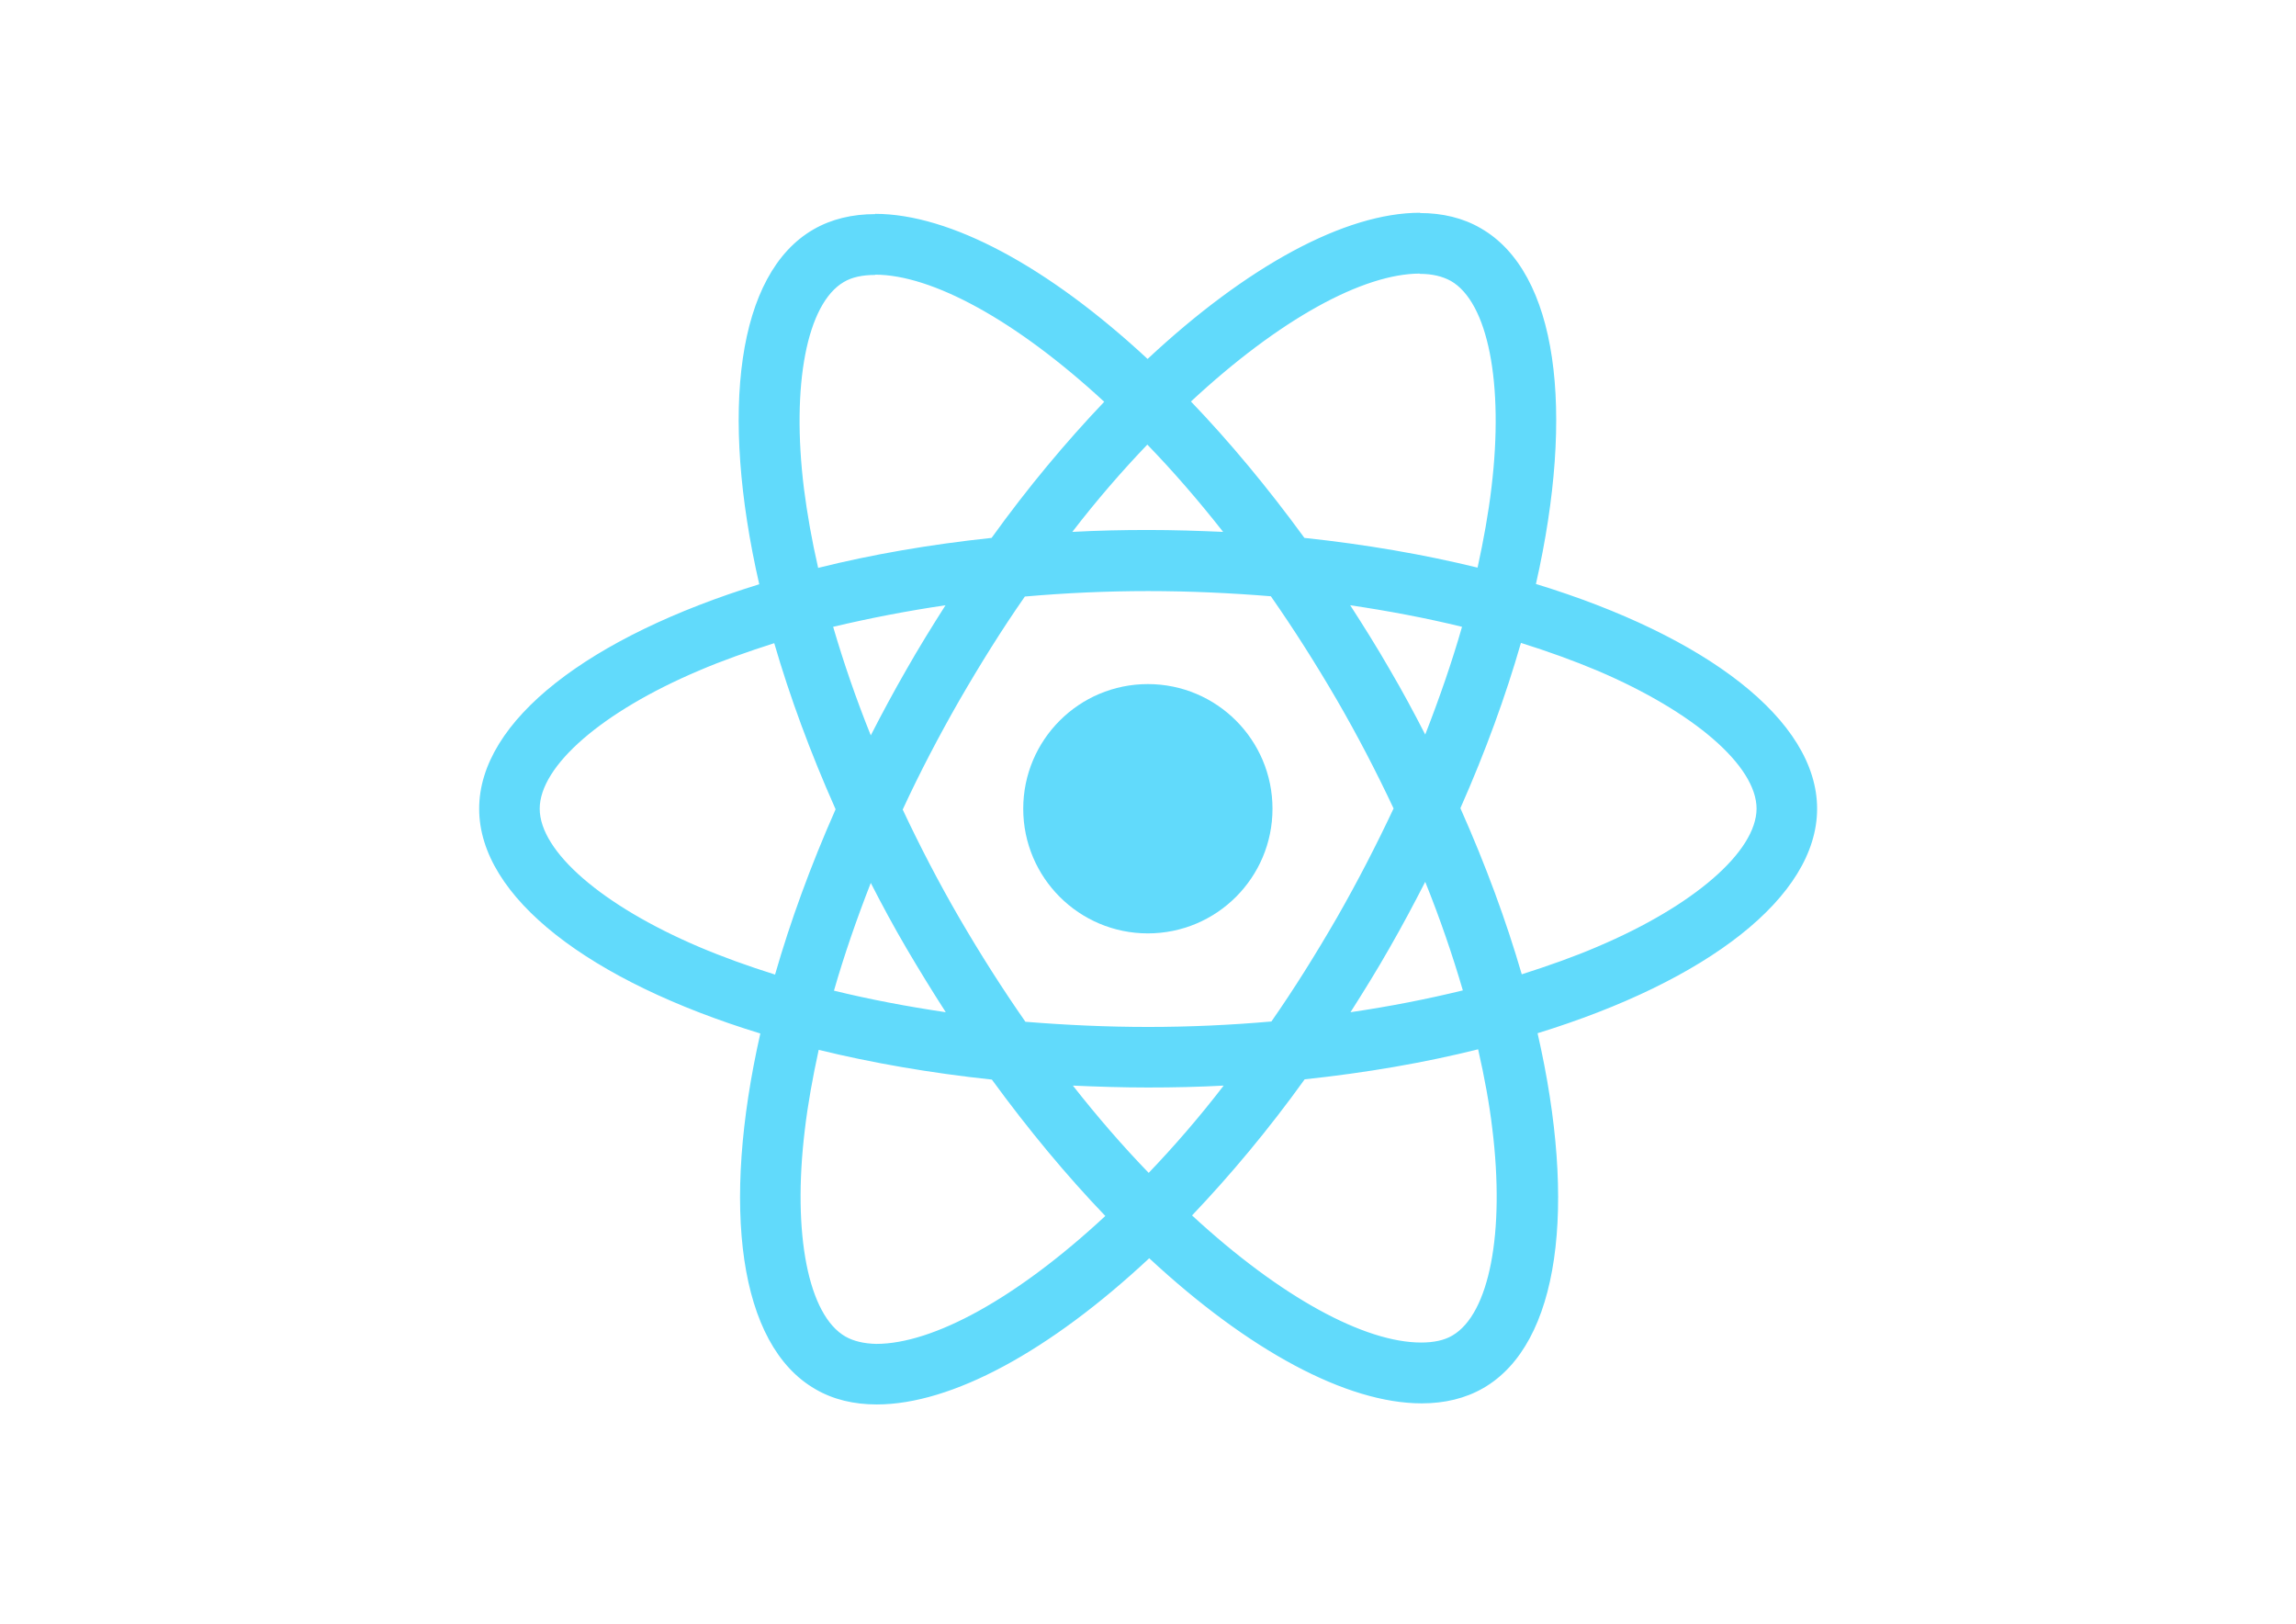
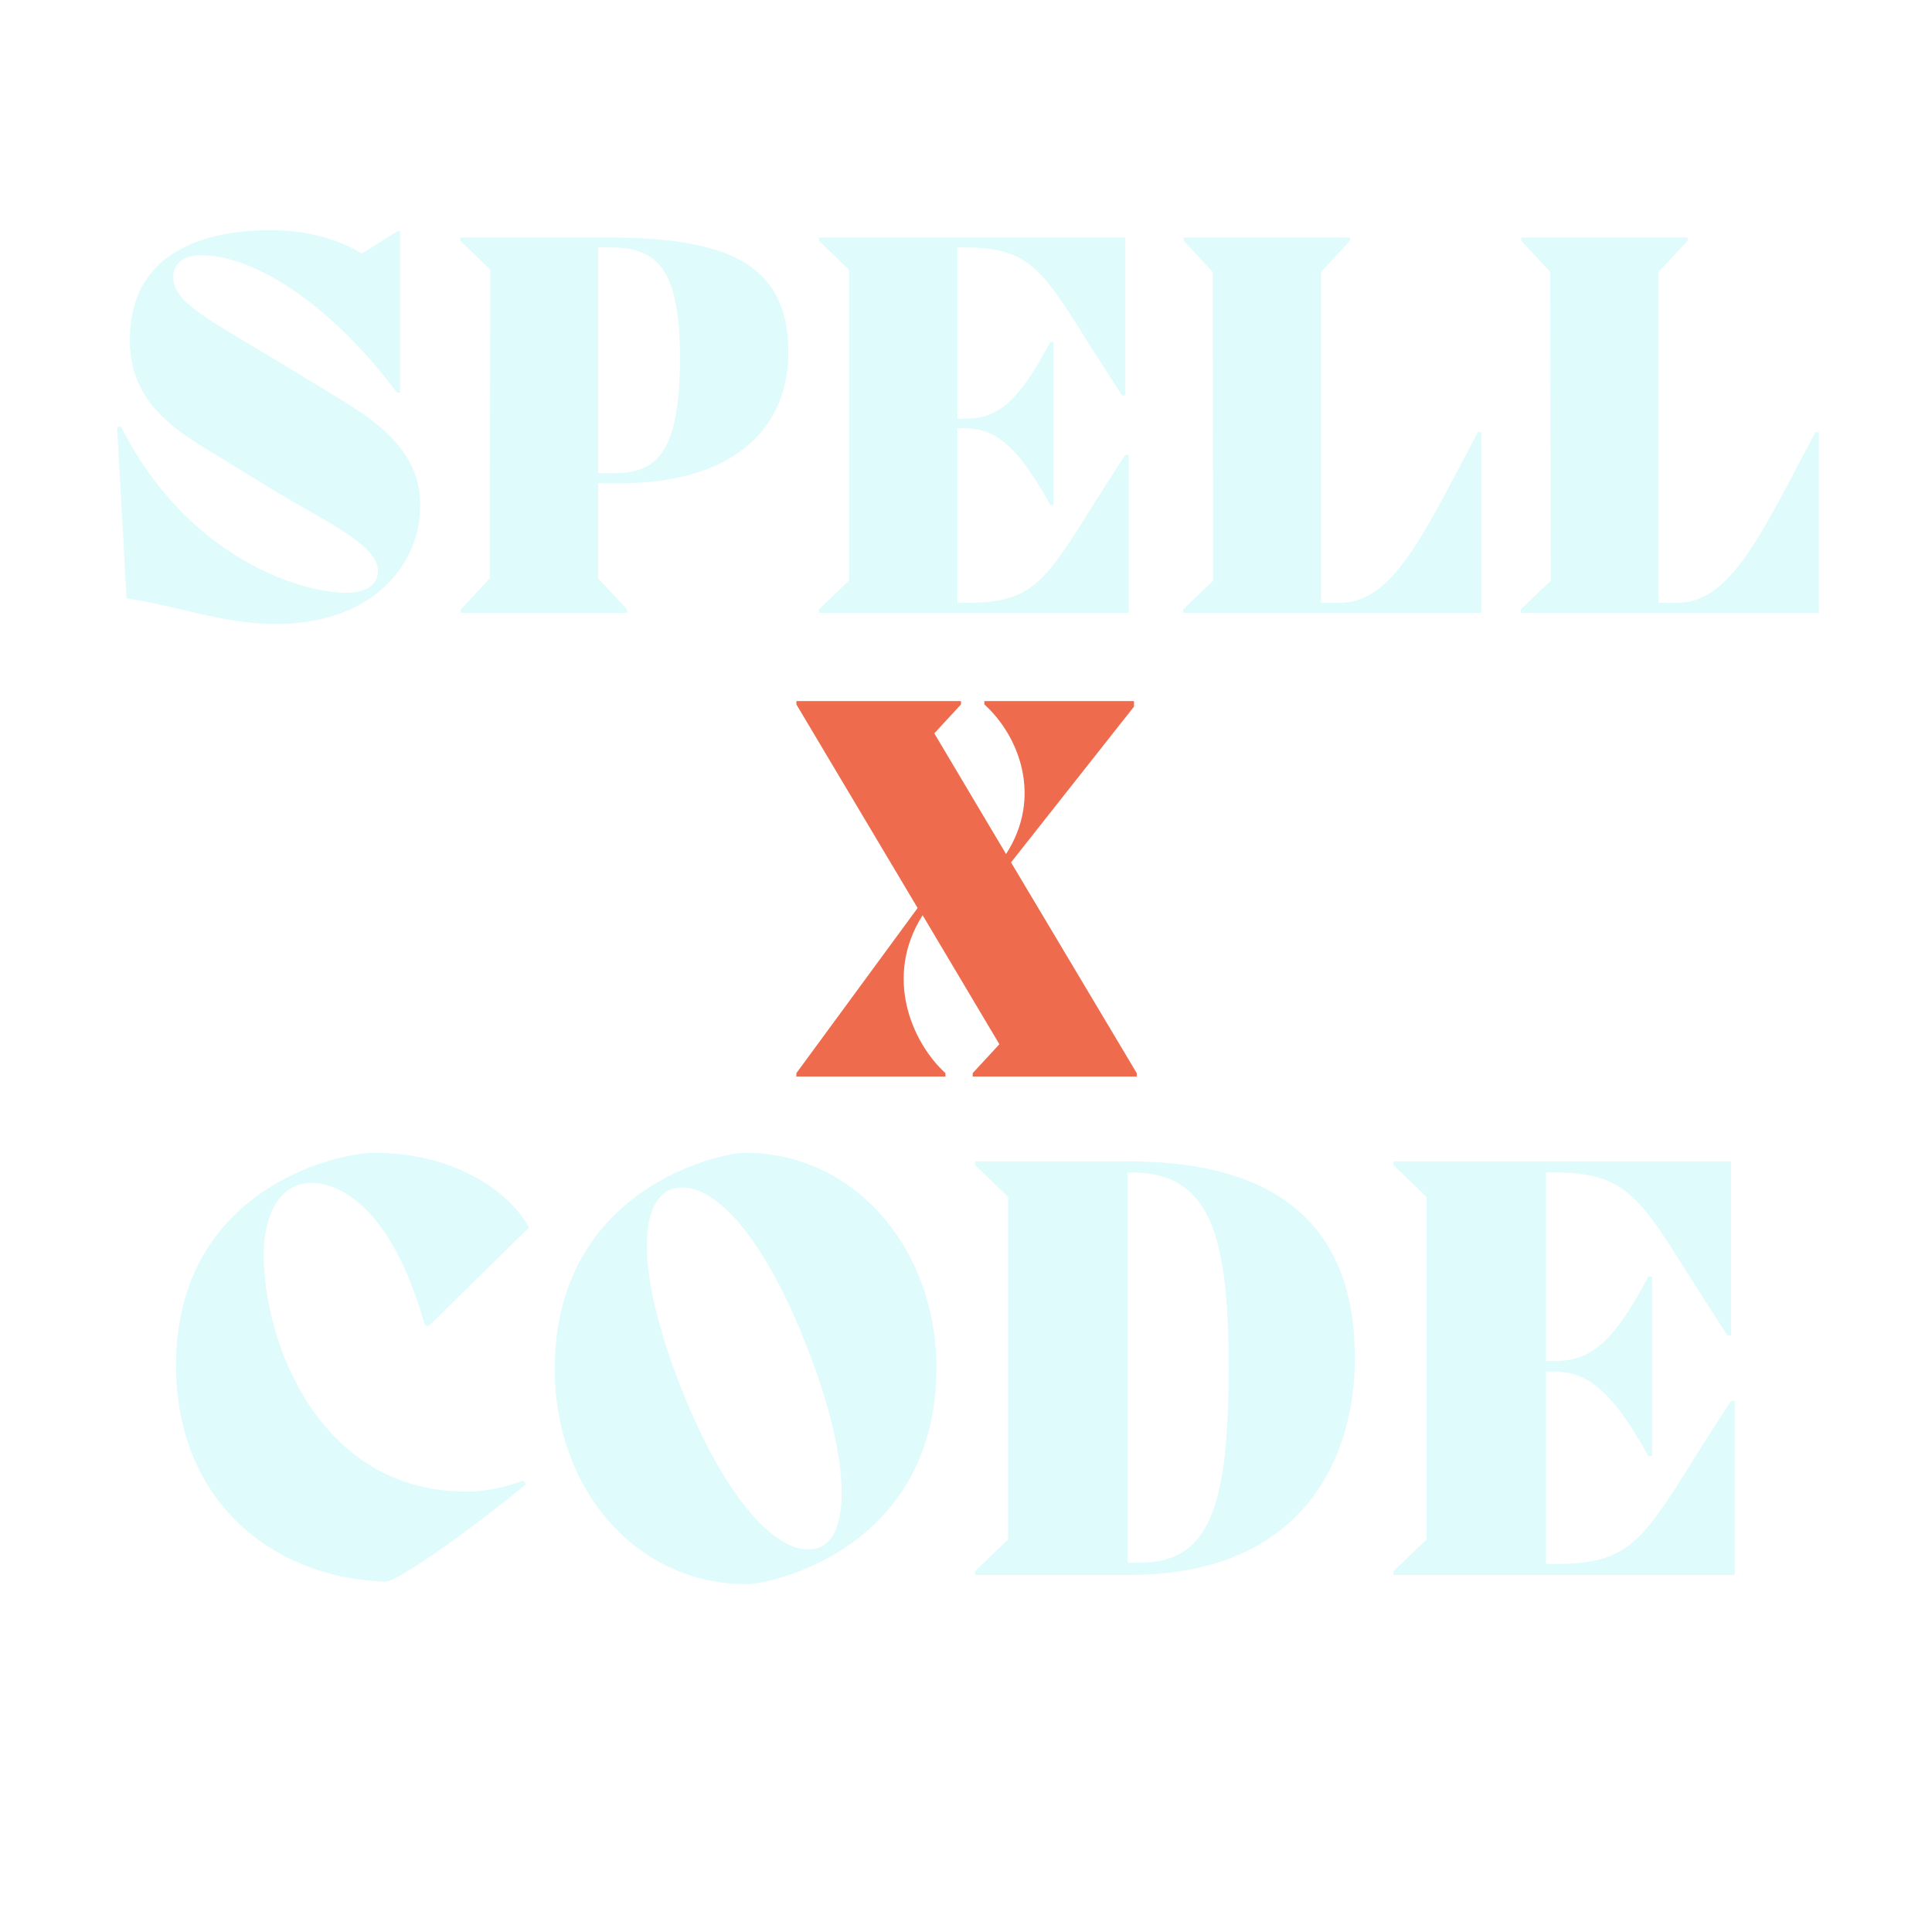
- <svg xmlns="http://www.w3.org/2000/svg" viewBox="0 0 841.9 595.3">
-   <g fill="#61DAFB">
-     <path d="M666.3 296.5c0-32.5-40.7-63.3-103.1-82.4 14.4-63.6 8-114.2-20.2-130.4-6.5-3.8-14.1-5.6-22.4-5.6v22.3c4.6 0 8.3.9 11.4 2.6 13.6 7.8 19.5 37.5 14.9 75.7-1.1 9.4-2.9 19.3-5.1 29.4-19.6-4.8-41-8.5-63.5-10.9-13.5-18.5-27.5-35.3-41.6-50 32.6-30.3 63.2-46.9 84-46.9V78c-27.5 0-63.5 19.6-99.9 53.6-36.4-33.8-72.4-53.2-99.9-53.2v22.3c20.7 0 51.4 16.5 84 46.6-14 14.7-28 31.4-41.3 49.9-22.6 2.4-44 6.1-63.6 11-2.3-10-4-19.7-5.2-29-4.7-38.2 1.1-67.9 14.6-75.8 3-1.8 6.9-2.6 11.5-2.6V78.5c-8.4 0-16 1.8-22.6 5.6-28.1 16.2-34.4 66.7-19.9 130.1-62.2 19.2-102.7 49.9-102.7 82.3 0 32.5 40.7 63.3 103.1 82.4-14.4 63.6-8 114.2 20.2 130.4 6.5 3.8 14.1 5.6 22.5 5.6 27.5 0 63.5-19.6 99.9-53.6 36.4 33.8 72.4 53.2 99.9 53.2 8.4 0 16-1.8 22.6-5.6 28.1-16.2 34.4-66.7 19.9-130.1 62-19.1 102.5-49.9 102.5-82.3zm-130.2-66.7c-3.7 12.9-8.3 26.2-13.5 39.5-4.1-8-8.4-16-13.1-24-4.6-8-9.5-15.8-14.4-23.4 14.2 2.1 27.9 4.7 41 7.9zm-45.8 106.5c-7.8 13.5-15.8 26.3-24.1 38.2-14.9 1.3-30 2-45.2 2-15.1 0-30.2-.7-45-1.9-8.3-11.9-16.4-24.6-24.2-38-7.6-13.1-14.5-26.4-20.8-39.8 6.2-13.4 13.2-26.8 20.7-39.9 7.8-13.5 15.8-26.3 24.1-38.2 14.9-1.3 30-2 45.2-2 15.1 0 30.2.7 45 1.9 8.3 11.9 16.4 24.6 24.2 38 7.6 13.1 14.5 26.4 20.8 39.8-6.3 13.4-13.2 26.8-20.7 39.9zm32.3-13c5.4 13.4 10 26.8 13.8 39.8-13.1 3.2-26.9 5.9-41.2 8 4.9-7.7 9.8-15.6 14.4-23.7 4.6-8 8.9-16.1 13-24.1zM421.2 430c-9.3-9.6-18.6-20.3-27.8-32 9 .4 18.2.7 27.5.7 9.4 0 18.7-.2 27.8-.7-9 11.7-18.3 22.4-27.5 32zm-74.4-58.9c-14.2-2.1-27.9-4.7-41-7.9 3.7-12.9 8.3-26.2 13.5-39.5 4.1 8 8.4 16 13.1 24 4.7 8 9.5 15.8 14.4 23.4zM420.7 163c9.3 9.6 18.6 20.3 27.8 32-9-.4-18.2-.7-27.5-.7-9.4 0-18.7.2-27.8.7 9-11.7 18.3-22.4 27.5-32zm-74 58.9c-4.9 7.7-9.8 15.6-14.4 23.7-4.6 8-8.9 16-13 24-5.4-13.4-10-26.8-13.8-39.8 13.1-3.1 26.9-5.8 41.2-7.9zm-90.5 125.2c-35.4-15.1-58.3-34.9-58.3-50.6 0-15.7 22.9-35.6 58.3-50.6 8.6-3.7 18-7 27.7-10.1 5.7 19.6 13.2 40 22.5 60.9-9.2 20.8-16.6 41.1-22.2 60.6-9.9-3.1-19.3-6.5-28-10.2zM310 490c-13.6-7.8-19.5-37.5-14.9-75.7 1.1-9.4 2.9-19.3 5.1-29.4 19.6 4.8 41 8.5 63.5 10.9 13.5 18.5 27.5 35.3 41.6 50-32.6 30.3-63.2 46.9-84 46.9-4.5-.1-8.3-1-11.3-2.7zm237.2-76.2c4.7 38.2-1.1 67.9-14.6 75.8-3 1.8-6.9 2.6-11.5 2.6-20.7 0-51.4-16.5-84-46.6 14-14.7 28-31.4 41.3-49.9 22.6-2.4 44-6.1 63.6-11 2.3 10.1 4.1 19.8 5.2 29.1zm38.5-66.7c-8.6 3.7-18 7-27.7 10.1-5.7-19.6-13.2-40-22.5-60.9 9.2-20.8 16.6-41.1 22.2-60.6 9.9 3.1 19.3 6.5 28.1 10.2 35.4 15.1 58.3 34.9 58.3 50.6-.1 15.7-23 35.6-58.4 50.6zM320.8 78.4z" />
-     <circle cx="420.9" cy="296.5" r="45.7" />
-     <path d="M520.5 78.1z" />
+ <svg xmlns="http://www.w3.org/2000/svg" width="500" zoomAndPan="magnify" viewBox="0 0 375 375" height="500" preserveAspectRatio="xMidYMid meet" version="1.0">
+   <defs>
+     <g />
+   </defs>
+   <g fill="rgb(0%, 0%, 0%)" fill-opacity="1">
+     <g transform="translate(188.3025, 373.9054)">
+       <g />
+     </g>
+   </g>
+   <g fill="rgb(87.839%, 98.43%, 98.819%)" fill-opacity="1">
+     <g transform="translate(18.51929, 118.947)">
+       <g>
+         <path d="M 33.68 -49.871 C 20.402 -57.75 15.113 -60.668 15.113 -65.199 C 15.113 -67.684 16.949 -69.41 20.512 -69.41 C 31.305 -69.41 46.309 -59.156 58.508 -42.746 L 59.156 -42.746 L 59.156 -74.051 L 58.617 -74.051 L 51.707 -69.734 C 47.711 -72.219 41.668 -74.27 34.113 -74.27 C 19.105 -74.27 6.91 -68.762 6.691 -53.434 C 6.477 -41.668 14.141 -36.164 23.207 -30.766 L 35.73 -23.102 C 45.984 -17.055 54.836 -12.953 54.836 -8.098 C 54.836 -6.047 53.434 -3.887 48.578 -3.887 C 40.371 -3.887 18.027 -10.254 4.965 -36.164 L 4.211 -36.055 L 6.047 -2.805 C 15.762 -1.402 24.613 2.16 35.082 2.16 C 53.758 2.16 63.043 -9.285 63.043 -20.832 C 63.043 -30.008 57.105 -35.84 46.633 -41.992 Z M 33.68 -49.871 " />
+       </g>
+     </g>
+   </g>
+   <g fill="rgb(87.839%, 98.43%, 98.819%)" fill-opacity="1">
+     <g transform="translate(85.76683, 118.947)">
+       <g>
+         <path d="M 34.652 -25.152 C 55.484 -25.152 67.25 -34.867 67.25 -50.629 C 67.25 -68.762 53.867 -72.863 31.52 -72.863 L 3.562 -72.863 L 3.562 -72.219 L 9.391 -66.605 L 9.285 -6.691 L 3.672 -0.648 L 3.672 0 L 35.945 0 L 35.945 -0.648 L 30.332 -6.691 L 30.332 -25.152 Z M 32.707 -70.922 C 41.883 -70.922 46.203 -66.711 46.203 -49.441 C 46.203 -30.766 41.559 -27.094 33.246 -27.094 L 30.332 -27.094 L 30.332 -70.922 Z M 32.707 -70.922 " />
+       </g>
+     </g>
+   </g>
+   <g fill="rgb(87.839%, 98.43%, 98.819%)" fill-opacity="1">
+     <g transform="translate(155.497, 118.947)">
+       <g>
+         <path d="M 62.934 -30.656 C 60.559 -27.094 58.617 -23.965 56.887 -21.266 C 47.172 -5.613 44.691 -1.941 32.059 -1.941 L 30.332 -1.941 L 30.332 -35.84 L 31.414 -35.84 C 37.242 -35.84 41.559 -33.246 48.359 -20.941 L 49.008 -20.941 L 49.008 -52.57 L 48.359 -52.57 C 41.453 -39.402 37.242 -37.672 31.414 -37.672 L 30.332 -37.672 L 30.332 -70.922 L 31.414 -70.922 C 44.043 -70.922 46.523 -67.25 56.242 -51.598 L 62.285 -42.207 L 62.934 -42.207 L 62.934 -72.863 L 3.453 -72.863 L 3.453 -72.219 L 9.285 -66.605 L 9.285 -6.262 L 3.453 -0.648 L 3.453 0 L 63.582 0 L 63.582 -30.656 Z M 62.934 -30.656 " />
+       </g>
+     </g>
+   </g>
+   <g fill="rgb(87.839%, 98.43%, 98.819%)" fill-opacity="1">
+     <g transform="translate(226.0908, 118.947)">
+       <g>
+         <path d="M 60.773 -35.082 C 50.195 -15.219 44.367 -1.941 33.895 -1.941 L 30.332 -1.941 L 30.332 -66.172 L 35.945 -72.219 L 35.945 -72.863 L 3.672 -72.863 L 3.672 -72.219 L 9.285 -66.172 L 9.391 -6.262 L 3.562 -0.648 L 3.562 0 L 61.422 0 L 61.422 -35.082 Z M 60.773 -35.082 " />
+       </g>
+     </g>
+   </g>
+   <g fill="rgb(87.839%, 98.43%, 98.819%)" fill-opacity="1">
+     <g transform="translate(291.6112, 118.947)">
+       <g>
+         <path d="M 60.773 -35.082 C 50.195 -15.219 44.367 -1.941 33.895 -1.941 L 30.332 -1.941 L 30.332 -66.172 L 35.945 -72.219 L 35.945 -72.863 L 3.672 -72.863 L 3.672 -72.219 L 9.285 -66.172 L 9.391 -6.262 L 3.562 -0.648 L 3.562 0 L 61.422 0 L 61.422 -35.082 Z M 60.773 -35.082 " />
+       </g>
+     </g>
+   </g>
+   <g fill="rgb(93.329%, 42.349%, 30.199%)" fill-opacity="1">
+     <g transform="translate(152.9568, 208.947)">
+       <g>
+         <path d="M 67.145 -71.785 L 67.145 -72.863 L 38.105 -72.863 L 38.105 -72.219 C 44.906 -66.062 49.441 -54.191 42.316 -43.18 L 28.391 -66.605 L 33.57 -72.219 L 33.57 -72.863 L 1.621 -72.863 L 1.621 -72.219 L 25.152 -32.707 L 1.621 -0.648 L 1.621 0 L 30.551 0 L 30.551 -0.648 C 23.965 -6.691 18.566 -19.43 26.125 -31.305 L 41.02 -6.262 L 35.84 -0.648 L 35.84 0 L 67.684 0 L 67.684 -0.648 L 43.285 -41.559 Z M 67.145 -71.785 " />
+       </g>
+     </g>
+   </g>
+   <g fill="rgb(87.839%, 98.43%, 98.819%)" fill-opacity="1">
+     <g transform="translate(31.19898, 305.697)">
+       <g>
+         <path d="M 43.527 1.309 C 46.383 1.309 63.387 -11.297 70.879 -17.602 L 70.406 -18.316 C 66.719 -17.008 63.152 -16.176 59.344 -16.176 C 30.801 -16.176 19.98 -45.074 19.98 -62.199 C 20.098 -72.188 24.617 -76.113 29.137 -76.113 C 34.25 -76.113 44.598 -72.07 51.258 -48.523 L 51.973 -48.285 L 71.477 -67.434 C 67.434 -74.926 56.254 -81.941 41.625 -81.941 C 33.301 -81.941 3.094 -74.328 2.973 -40.91 C 2.855 -15.105 20.812 0.477 43.527 1.309 Z M 43.527 1.309 " />
+       </g>
+     </g>
+   </g>
+   <g fill="rgb(87.839%, 98.43%, 98.819%)" fill-opacity="1">
+     <g transform="translate(104.5738, 305.697)">
+       <g>
+         <path d="M 40.316 1.785 C 45.43 1.785 77.184 -5.352 77.184 -40.199 C 77.184 -63.387 61.246 -81.941 40.078 -81.941 C 34.848 -81.941 3.094 -74.805 3.094 -39.961 C 3.094 -16.77 18.789 1.785 40.316 1.785 Z M 54.23 -5.234 C 46.383 -2.855 35.441 -15.699 26.996 -37.938 C 18.551 -60.176 19.742 -72.902 25.926 -74.926 C 33.301 -77.066 43.172 -66.48 51.496 -45.668 C 60.773 -22.598 60.652 -7.375 54.23 -5.234 Z M 54.23 -5.234 " />
+       </g>
+     </g>
+   </g>
+   <g fill="rgb(87.839%, 98.43%, 98.819%)" fill-opacity="1">
+     <g transform="translate(185.4406, 305.697)">
+       <g>
+         <path d="M 33.539 -80.277 L 3.805 -80.277 L 3.805 -79.562 L 10.227 -73.379 L 10.227 -6.898 L 3.805 -0.715 L 3.805 0 L 33.777 0 C 67.789 0 77.539 -23.07 77.539 -42.102 C 77.539 -67.668 62.676 -80.277 33.539 -80.277 Z M 33.418 -2.379 L 33.418 -78.137 L 34.012 -78.137 C 49.117 -78.137 53.043 -66.836 53.043 -40.199 C 53.043 -12.129 48.879 -2.379 35.68 -2.379 Z M 33.418 -2.379 " />
+       </g>
+     </g>
+   </g>
+   <g fill="rgb(87.839%, 98.43%, 98.819%)" fill-opacity="1">
+     <g transform="translate(266.6643, 305.697)">
+       <g>
+         <path d="M 69.336 -33.777 C 66.719 -29.852 64.578 -26.402 62.676 -23.43 C 51.973 -6.184 49.234 -2.141 35.32 -2.141 L 33.418 -2.141 L 33.418 -39.484 L 34.609 -39.484 C 41.031 -39.484 45.785 -36.629 53.281 -23.07 L 53.992 -23.07 L 53.992 -57.918 L 53.281 -57.918 C 45.668 -43.41 41.031 -41.504 34.609 -41.504 L 33.418 -41.504 L 33.418 -78.137 L 34.609 -78.137 C 48.523 -78.137 51.258 -74.094 61.961 -56.848 L 68.621 -46.5 L 69.336 -46.5 L 69.336 -80.277 L 3.805 -80.277 L 3.805 -79.562 L 10.227 -73.379 L 10.227 -6.898 L 3.805 -0.715 L 3.805 0 L 70.047 0 L 70.047 -33.777 Z M 69.336 -33.777 " />
+       </g>
+     </g>
+   </g>
+   <g fill="rgb(0%, 0%, 0%)" fill-opacity="1">
+     <g transform="translate(188.3025, 15.80205)">
+       <g />
+     </g>
  </g>
</svg>
